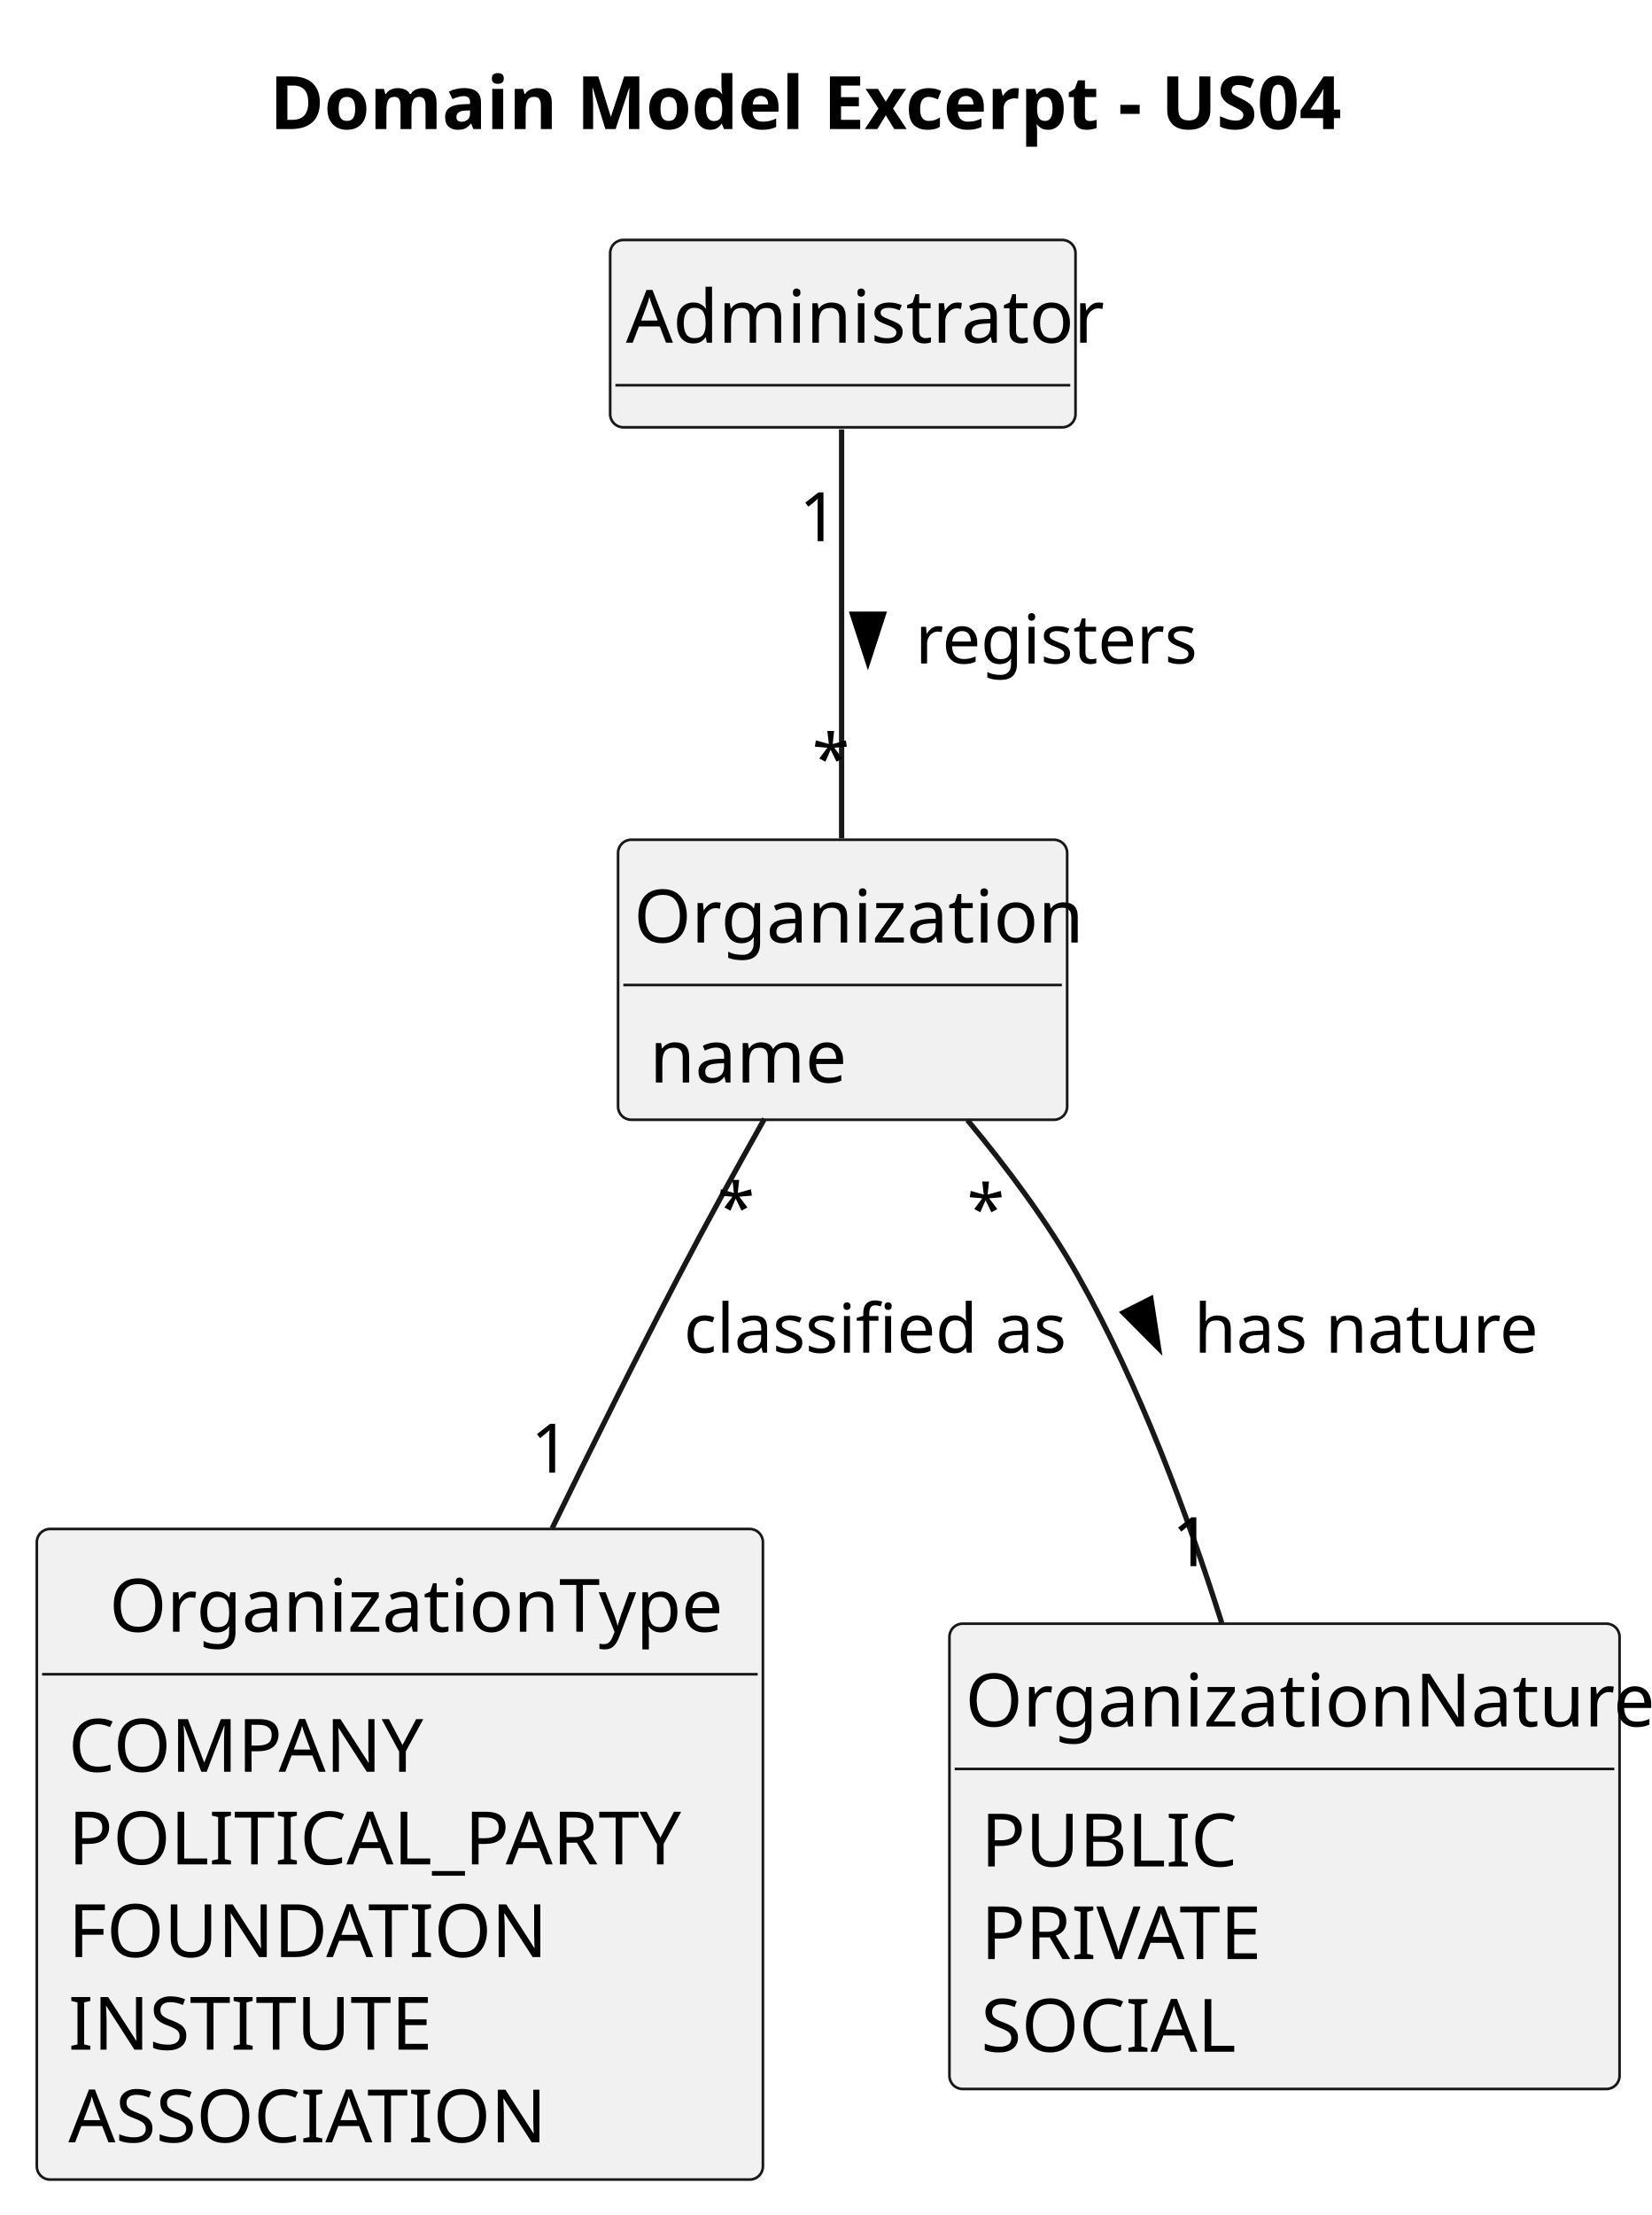
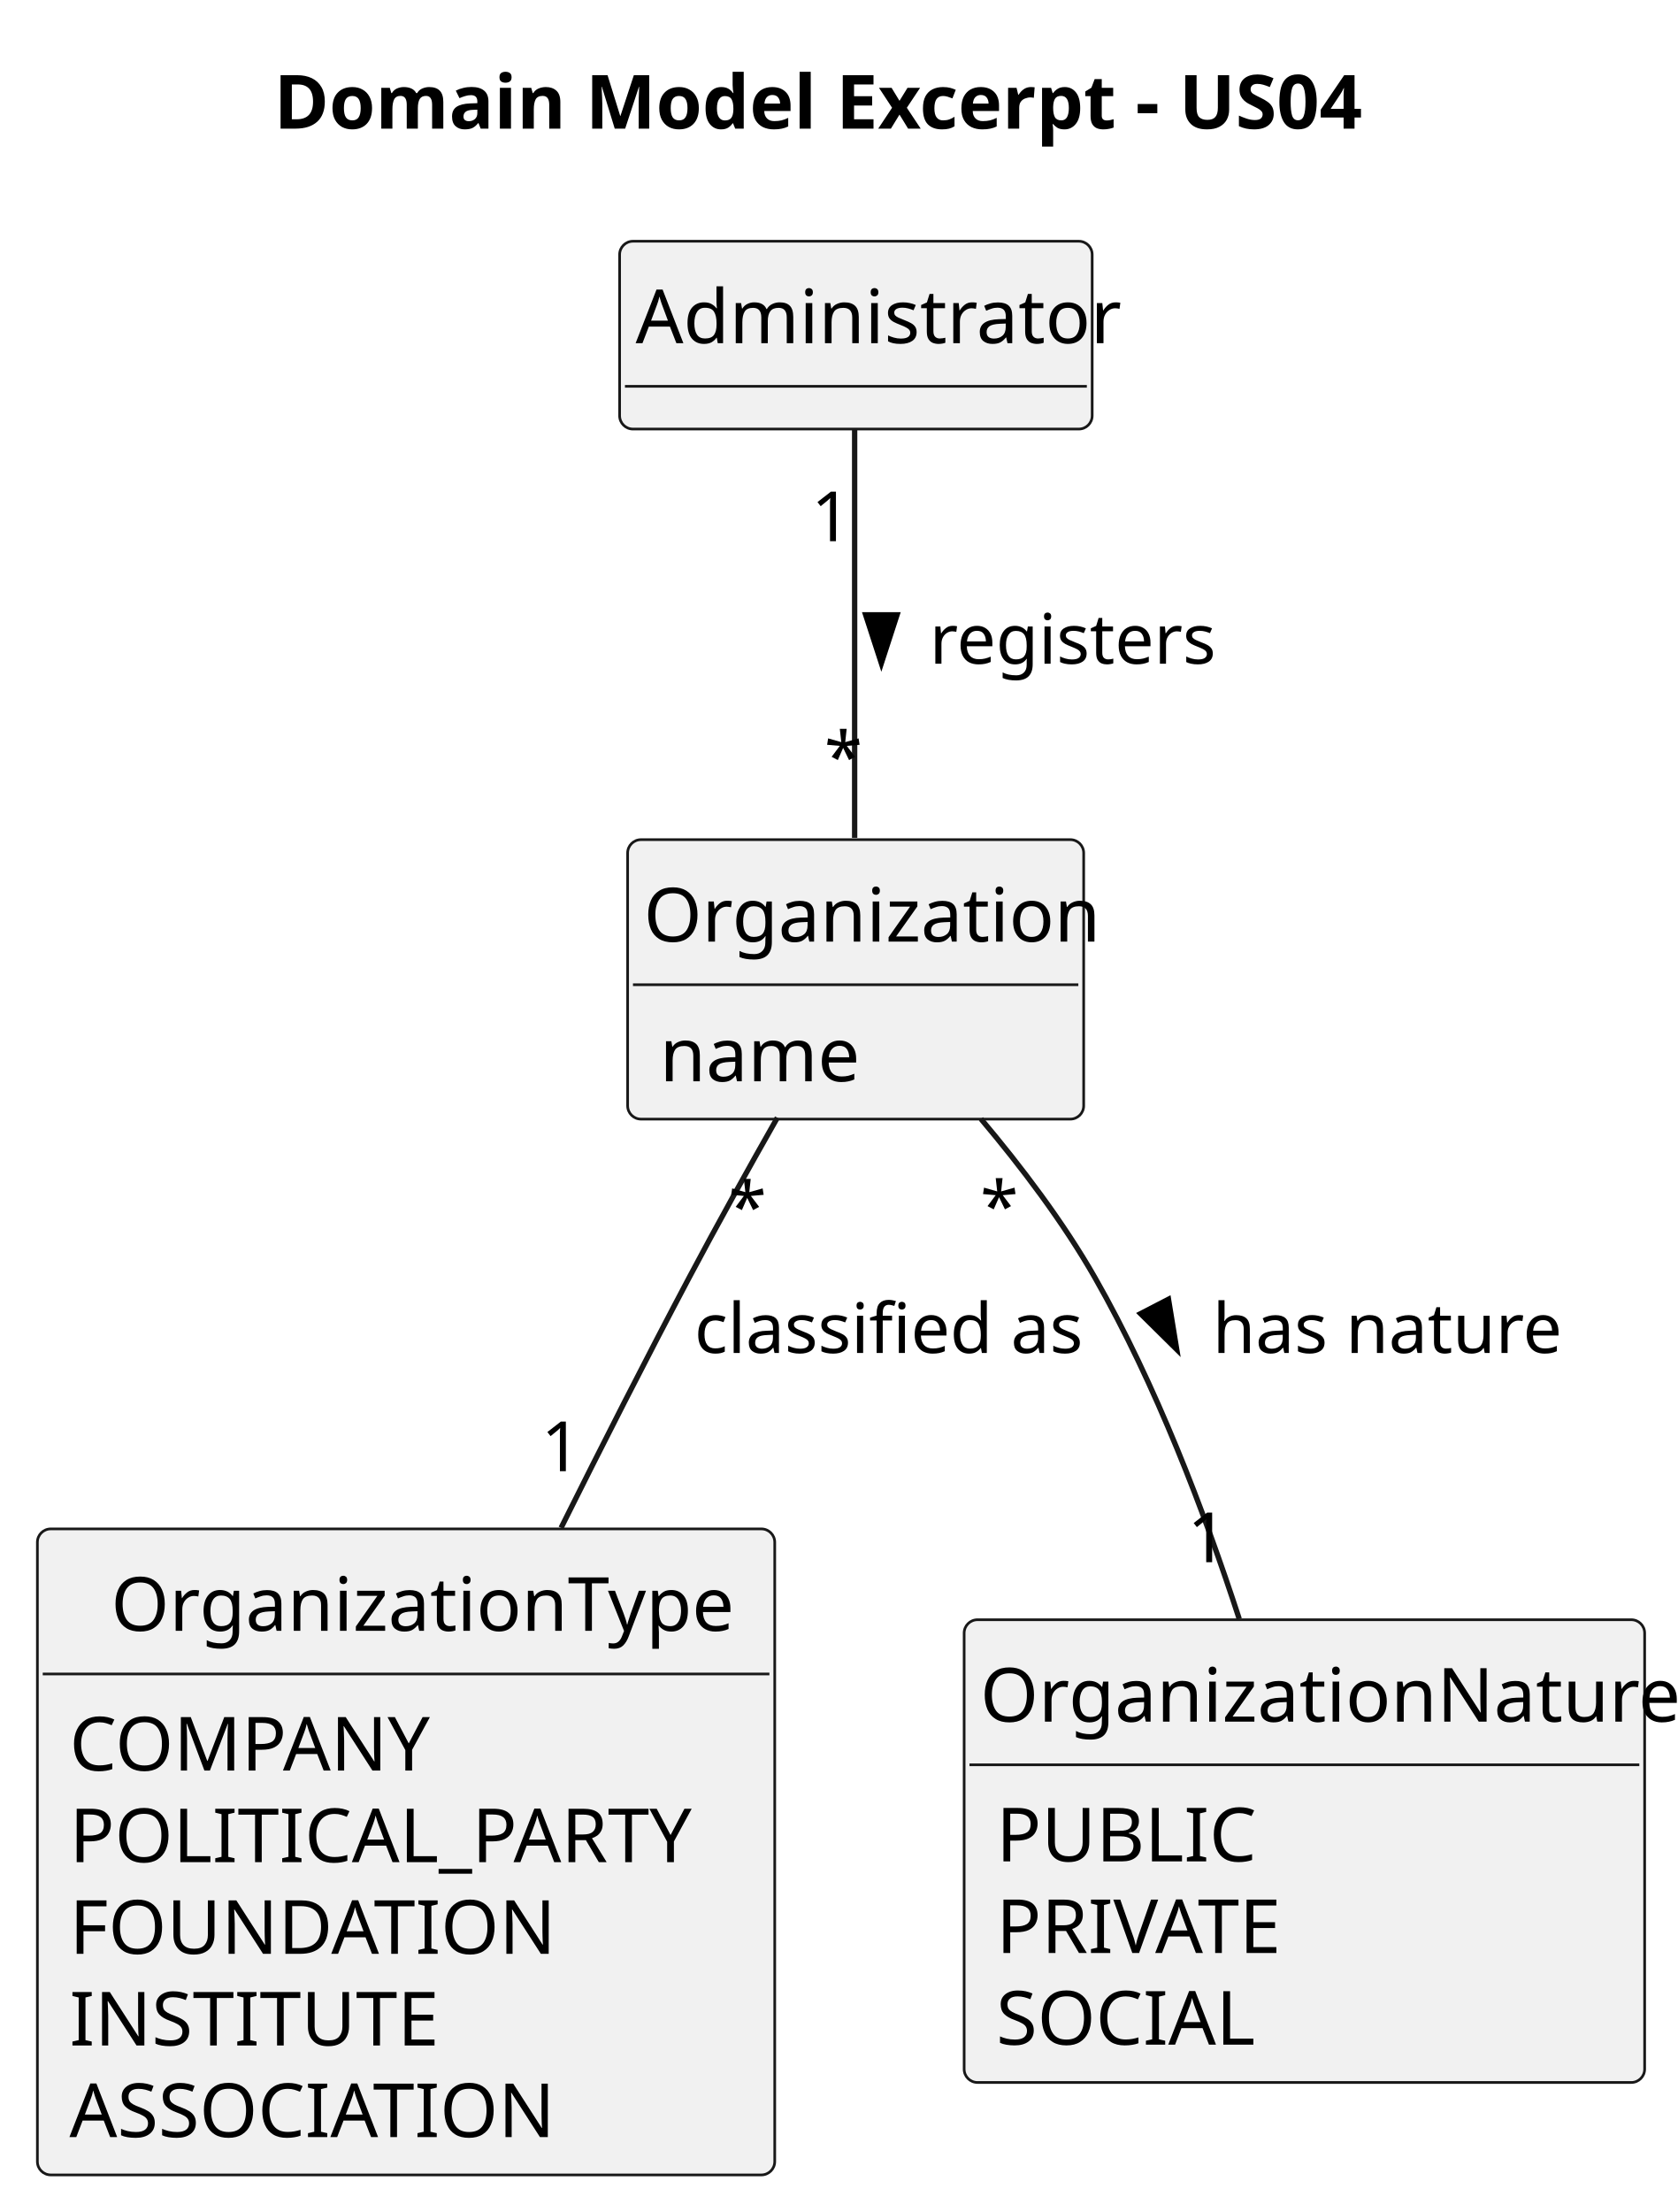
- <svg xmlns="http://www.w3.org/2000/svg" contentStyleType="text/css" height="421px" preserveAspectRatio="none" style="width:314px;height:421px;background:#FFFFFF;" version="1.1" viewBox="0 0 314 421" width="314px" zoomAndPan="magnify">
+ <svg xmlns="http://www.w3.org/2000/svg" contentStyleType="text/css" data-diagram-type="CLASS" height="414px" preserveAspectRatio="none" style="width:314px;height:414px;background:#FFFFFF;" version="1.1" viewBox="0 0 314 414" width="314px" zoomAndPan="magnify">
  <defs />
  <g>
-     <text fill="#000000" font-family="sans-serif" font-size="14" font-weight="bold" lengthAdjust="spacing" textLength="198.379" x="51.26" y="24.533">Domain Model Excerpt - US04</text>
-     <g id="elem_Administrator">
-       <rect codeLine="11" fill="#F1F1F1" height="35.609" id="Administrator" rx="2.5" ry="2.5" style="stroke:#181818;stroke-width:0.5;" width="88.469" x="116" y="45.609" />
-       <text fill="#000000" font-family="sans-serif" font-size="14" lengthAdjust="spacing" textLength="82.469" x="119" y="65.143">Administrator</text>
-       <line style="stroke:#181818;stroke-width:0.5;" x1="117" x2="203.469" y1="73.219" y2="73.219" />
+     <g class="title" data-source-line="9">
+       <text fill="#000000" font-family="sans-serif" font-size="14" font-weight="bold" lengthAdjust="spacing" textLength="198.379" x="51.26" y="24.075">Domain Model Excerpt - US04</text>
    </g>
-     <g id="elem_Organization">
-       <rect codeLine="14" fill="#F1F1F1" height="53.219" id="Organization" rx="2.5" ry="2.5" style="stroke:#181818;stroke-width:0.5;" width="85.379" x="117.5" y="159.609" />
-       <text fill="#000000" font-family="sans-serif" font-size="14" lengthAdjust="spacing" textLength="79.379" x="120.5" y="179.143">Organization</text>
-       <line style="stroke:#181818;stroke-width:0.5;" x1="118.5" x2="201.879" y1="187.219" y2="187.219" />
-       <text fill="#000000" font-family="sans-serif" font-size="14" lengthAdjust="spacing" textLength="35.02" x="123.5" y="205.752">name</text>
+     <g class="entity" data-qualified-name="Administrator" data-source-line="11" id="ent0002">
+       <rect fill="#F1F1F1" height="35.151" rx="2.5" ry="2.5" style="stroke:#181818;stroke-width:0.5;" width="88.469" x="116" y="45.151" />
+       <text fill="#000000" font-family="sans-serif" font-size="14" lengthAdjust="spacing" textLength="82.469" x="119" y="64.227">Administrator</text>
+       <line style="stroke:#181818;stroke-width:0.5;" x1="117" x2="203.469" y1="72.303" y2="72.303" />
    </g>
-     <g id="elem_OrganizationType">
-       <rect codeLine="18" fill="#F1F1F1" height="123.656" id="OrganizationType" rx="2.5" ry="2.5" style="stroke:#181818;stroke-width:0.5;" width="138.041" x="7" y="290.609" />
-       <text fill="#000000" font-family="sans-serif" font-size="14" lengthAdjust="spacing" textLength="110.503" x="20.769" y="310.143">OrganizationType</text>
-       <line style="stroke:#181818;stroke-width:0.5;" x1="8" x2="144.041" y1="318.219" y2="318.219" />
-       <text fill="#000000" font-family="sans-serif" font-size="14" lengthAdjust="spacing" textLength="70.786" x="13" y="336.752">COMPANY</text>
-       <text fill="#000000" font-family="sans-serif" font-size="14" lengthAdjust="spacing" textLength="126.041" x="13" y="354.361">POLITICAL_PARTY</text>
-       <text fill="#000000" font-family="sans-serif" font-size="14" lengthAdjust="spacing" textLength="92.552" x="13" y="371.971">FOUNDATION</text>
-       <text fill="#000000" font-family="sans-serif" font-size="14" lengthAdjust="spacing" textLength="72.331" x="13" y="389.58">INSTITUTE</text>
-       <text fill="#000000" font-family="sans-serif" font-size="14" lengthAdjust="spacing" textLength="95.683" x="13" y="407.19">ASSOCIATION</text>
+     <g class="entity" data-qualified-name="Organization" data-source-line="14" id="ent0003">
+       <rect fill="#F1F1F1" height="52.303" rx="2.5" ry="2.5" style="stroke:#181818;stroke-width:0.5;" width="85.379" x="117.5" y="157.151" />
+       <text fill="#000000" font-family="sans-serif" font-size="14" lengthAdjust="spacing" textLength="79.379" x="120.5" y="176.227">Organization</text>
+       <line style="stroke:#181818;stroke-width:0.5;" x1="118.5" x2="201.879" y1="184.303" y2="184.303" />
+       <text fill="#000000" font-family="sans-serif" font-size="14" lengthAdjust="spacing" textLength="35.02" x="123.5" y="202.378">name</text>
    </g>
-     <g id="elem_OrganizationNature">
-       <rect codeLine="26" fill="#F1F1F1" height="88.438" id="OrganizationNature" rx="2.5" ry="2.5" style="stroke:#181818;stroke-width:0.5;" width="127.399" x="180.5" y="308.609" />
-       <text fill="#000000" font-family="sans-serif" font-size="14" lengthAdjust="spacing" textLength="121.399" x="183.5" y="328.143">OrganizationNature</text>
-       <line style="stroke:#181818;stroke-width:0.5;" x1="181.5" x2="306.899" y1="336.219" y2="336.219" />
-       <text fill="#000000" font-family="sans-serif" font-size="14" lengthAdjust="spacing" textLength="50.572" x="186.5" y="354.752">PUBLIC</text>
-       <text fill="#000000" font-family="sans-serif" font-size="14" lengthAdjust="spacing" textLength="59.903" x="186.5" y="372.361">PRIVATE</text>
-       <text fill="#000000" font-family="sans-serif" font-size="14" lengthAdjust="spacing" textLength="51.352" x="186.5" y="389.971">SOCIAL</text>
+     <g class="entity" data-qualified-name="OrganizationType" data-source-line="18" id="ent0004">
+       <rect fill="#F1F1F1" height="120.908" rx="2.5" ry="2.5" style="stroke:#181818;stroke-width:0.5;" width="138.041" x="7" y="286.151" />
+       <text fill="#000000" font-family="sans-serif" font-size="14" lengthAdjust="spacing" textLength="110.503" x="20.769" y="305.227">OrganizationType</text>
+       <line style="stroke:#181818;stroke-width:0.5;" x1="8" x2="144.041" y1="313.303" y2="313.303" />
+       <text fill="#000000" font-family="sans-serif" font-size="14" lengthAdjust="spacing" textLength="70.786" x="13" y="331.378">COMPANY</text>
+       <text fill="#000000" font-family="sans-serif" font-size="14" lengthAdjust="spacing" textLength="126.041" x="13" y="348.529">POLITICAL_PARTY</text>
+       <text fill="#000000" font-family="sans-serif" font-size="14" lengthAdjust="spacing" textLength="92.552" x="13" y="365.681">FOUNDATION</text>
+       <text fill="#000000" font-family="sans-serif" font-size="14" lengthAdjust="spacing" textLength="72.331" x="13" y="382.832">INSTITUTE</text>
+       <text fill="#000000" font-family="sans-serif" font-size="14" lengthAdjust="spacing" textLength="95.683" x="13" y="399.983">ASSOCIATION</text>
    </g>
-     <g id="link_Administrator_Organization">
-       <path codeLine="32" d="M160,81.619 C160,101.859 160,135.859 160,159.339 " fill="none" id="Administrator-Organization" style="stroke:#181818;stroke-width:1.0;" />
-       <polygon fill="#000000" points="165,125.785,167.939,116.74,162.061,116.74,165,125.785" style="stroke:#000000;stroke-width:1.0;" />
-       <text fill="#000000" font-family="sans-serif" font-size="13" lengthAdjust="spacing" textLength="49.848" x="174" y="126.105">registers</text>
-       <text fill="#000000" font-family="sans-serif" font-size="13" lengthAdjust="spacing" textLength="7.23" x="151.937" y="102.864">1</text>
-       <text fill="#000000" font-family="sans-serif" font-size="13" lengthAdjust="spacing" textLength="5.059" x="154.385" y="148.809">*</text>
+     <g class="entity" data-qualified-name="OrganizationNature" data-source-line="26" id="ent0005">
+       <rect fill="#F1F1F1" height="86.606" rx="2.5" ry="2.5" style="stroke:#181818;stroke-width:0.5;" width="127.399" x="180.5" y="303.151" />
+       <text fill="#000000" font-family="sans-serif" font-size="14" lengthAdjust="spacing" textLength="121.399" x="183.5" y="322.227">OrganizationNature</text>
+       <line style="stroke:#181818;stroke-width:0.5;" x1="181.5" x2="306.899" y1="330.303" y2="330.303" />
+       <text fill="#000000" font-family="sans-serif" font-size="14" lengthAdjust="spacing" textLength="50.572" x="186.5" y="348.378">PUBLIC</text>
+       <text fill="#000000" font-family="sans-serif" font-size="14" lengthAdjust="spacing" textLength="59.903" x="186.5" y="365.529">PRIVATE</text>
+       <text fill="#000000" font-family="sans-serif" font-size="14" lengthAdjust="spacing" textLength="51.352" x="186.5" y="382.681">SOCIAL</text>
    </g>
-     <g id="link_Organization_OrganizationType">
-       <path codeLine="34" d="M145.34,212.639 C140.07,221.999 134.16,232.729 129,242.609 C120.97,257.999 112.61,274.789 104.97,290.479 " fill="none" id="Organization-OrganizationType" style="stroke:#181818;stroke-width:1.0;" />
-       <text fill="#000000" font-family="sans-serif" font-size="13" lengthAdjust="spacing" textLength="70.808" x="130" y="257.104">classified as</text>
-       <text fill="#000000" font-family="sans-serif" font-size="13" lengthAdjust="spacing" textLength="5.059" x="136.335" y="234.135">*</text>
-       <text fill="#000000" font-family="sans-serif" font-size="13" lengthAdjust="spacing" textLength="7.23" x="100.926" y="279.906">1</text>
+     <g class="link" data-entity-1="ent0002" data-entity-2="ent0003" data-link-type="association" data-source-line="32" id="lnk6">
+       <path codeLine="32" d="M160,80.381 C160,100.281 160,133.721 160,156.811" fill="none" id="Administrator-Organization" style="stroke:#181818;stroke-width:1;" />
+       <polygon fill="#000000" points="165,124.115,167.939,115.069,162.061,115.069,165,124.115" style="stroke:#000000;stroke-width:1;" />
+       <text fill="#000000" font-family="sans-serif" font-size="13" lengthAdjust="spacing" textLength="49.848" x="174" y="124.221">registers</text>
+       <text fill="#000000" font-family="sans-serif" font-size="13" lengthAdjust="spacing" textLength="7.23" x="151.892" y="101.296">1</text>
+       <text fill="#000000" font-family="sans-serif" font-size="13" lengthAdjust="spacing" textLength="5.059" x="154.318" y="146.29">*</text>
    </g>
-     <g id="link_Organization_OrganizationNature">
-       <path codeLine="35" d="M183.92,212.889 C191.37,221.829 199.16,232.229 205,242.609 C216.58,263.189 225.74,287.839 232.27,308.489 " fill="none" id="Organization-OrganizationNature" style="stroke:#181818;stroke-width:1.0;" />
-       <polygon fill="#000000" points="220.257,256.247,218.797,246.849,213.552,249.502,220.257,256.247" style="stroke:#000000;stroke-width:1.0;" />
-       <text fill="#000000" font-family="sans-serif" font-size="13" lengthAdjust="spacing" textLength="61.433" x="227" y="257.104">has nature</text>
-       <text fill="#000000" font-family="sans-serif" font-size="13" lengthAdjust="spacing" textLength="5.059" x="183.836" y="234.443">*</text>
-       <text fill="#000000" font-family="sans-serif" font-size="13" lengthAdjust="spacing" textLength="7.23" x="222.829" y="297.671">1</text>
+     <g class="link" data-entity-1="ent0003" data-entity-2="ent0004" data-link-type="association" data-source-line="34" id="lnk7">
+       <path codeLine="34" d="M145.53,209.191 C140.22,218.531 134.24,229.271 129,239.151 C121.02,254.201 112.68,270.621 105.04,285.951" fill="none" id="Organization-OrganizationType" style="stroke:#181818;stroke-width:1;" />
+       <text fill="#000000" font-family="sans-serif" font-size="13" lengthAdjust="spacing" textLength="70.808" x="130" y="253.221">classified as</text>
+       <text fill="#000000" font-family="sans-serif" font-size="13" lengthAdjust="spacing" textLength="5.059" x="136.355" y="230.513">*</text>
+       <text fill="#000000" font-family="sans-serif" font-size="13" lengthAdjust="spacing" textLength="7.23" x="101.324" y="275.348">1</text>
+     </g>
+     <g class="link" data-entity-1="ent0003" data-entity-2="ent0005" data-link-type="association" data-source-line="35" id="lnk8">
+       <path codeLine="35" d="M183.65,209.421 C191.17,218.341 199.07,228.751 205,239.151 C216.37,259.081 225.46,282.921 232,302.991" fill="none" id="Organization-OrganizationNature" style="stroke:#181818;stroke-width:1;" />
+       <polygon fill="#000000" points="220.295,252.556,218.754,243.172,213.532,245.87,220.295,252.556" style="stroke:#000000;stroke-width:1;" />
+       <text fill="#000000" font-family="sans-serif" font-size="13" lengthAdjust="spacing" textLength="61.433" x="227" y="253.221">has nature</text>
+       <text fill="#000000" font-family="sans-serif" font-size="13" lengthAdjust="spacing" textLength="5.059" x="183.504" y="230.373">*</text>
+       <text fill="#000000" font-family="sans-serif" font-size="13" lengthAdjust="spacing" textLength="7.23" x="222.321" y="292.382">1</text>
    </g>
  </g>
</svg>
